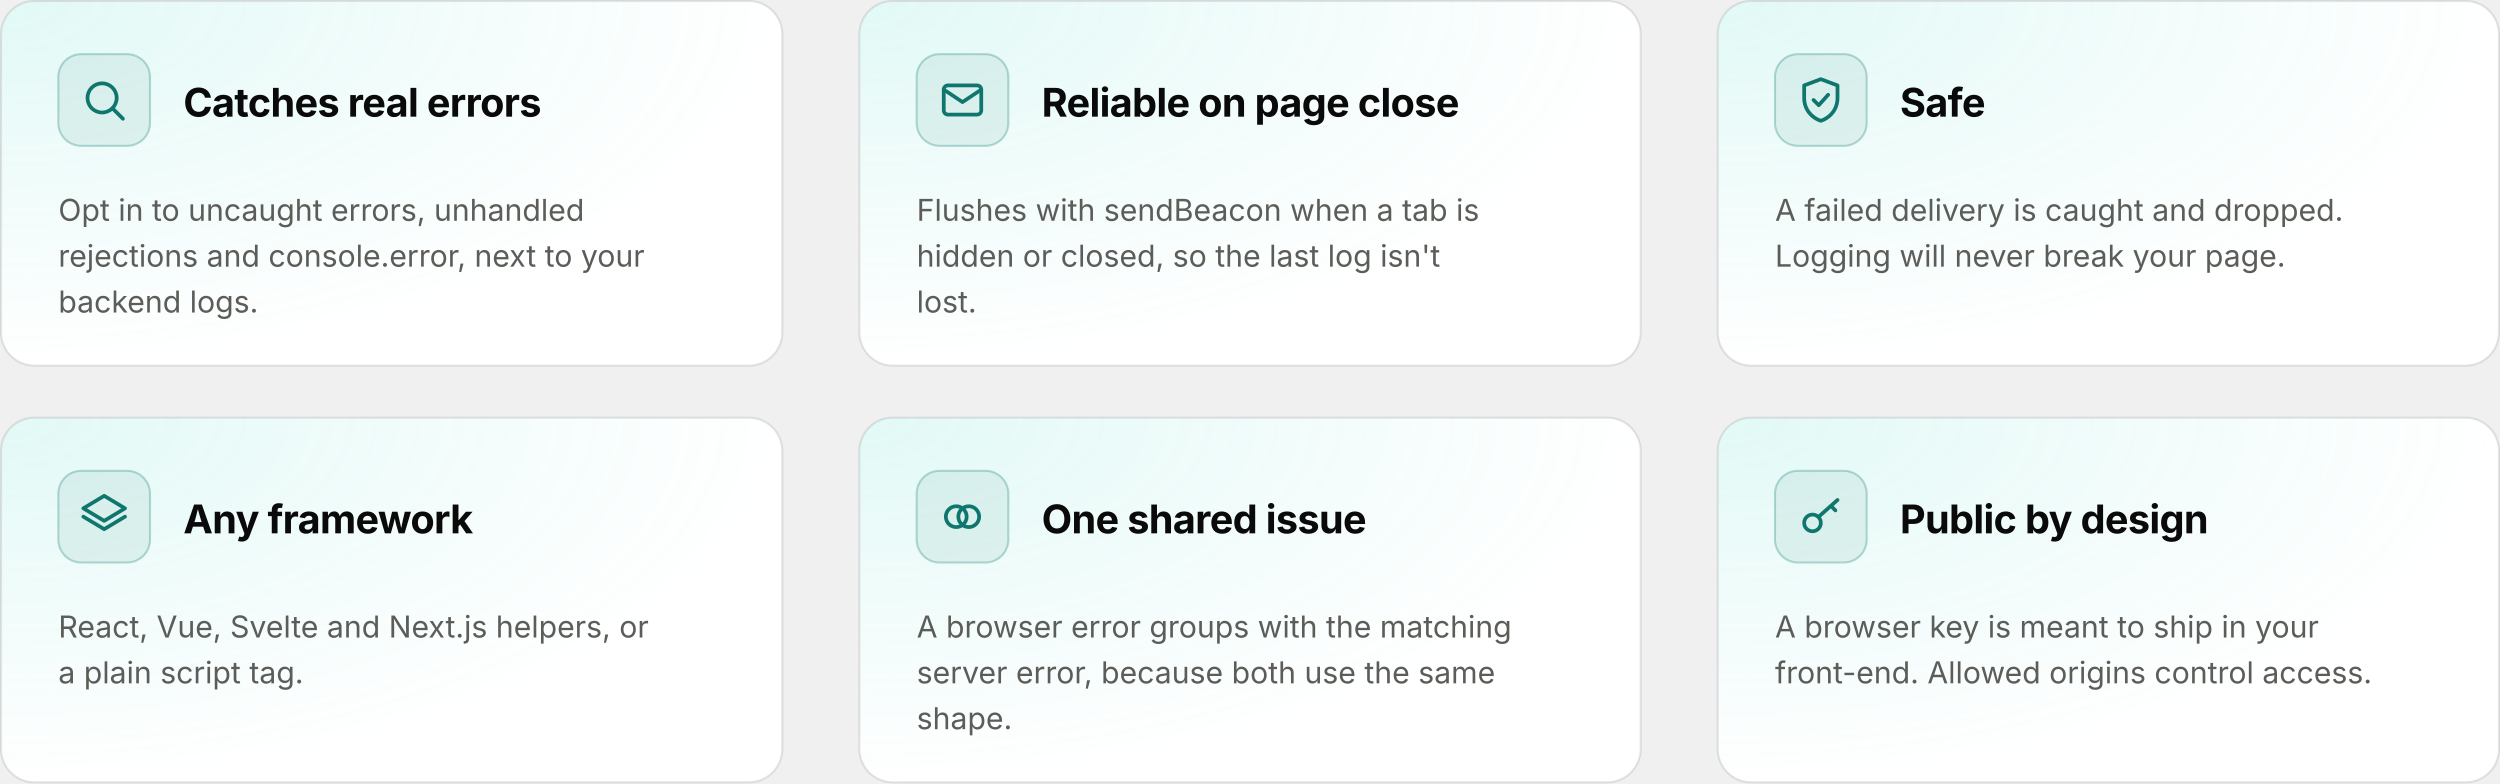
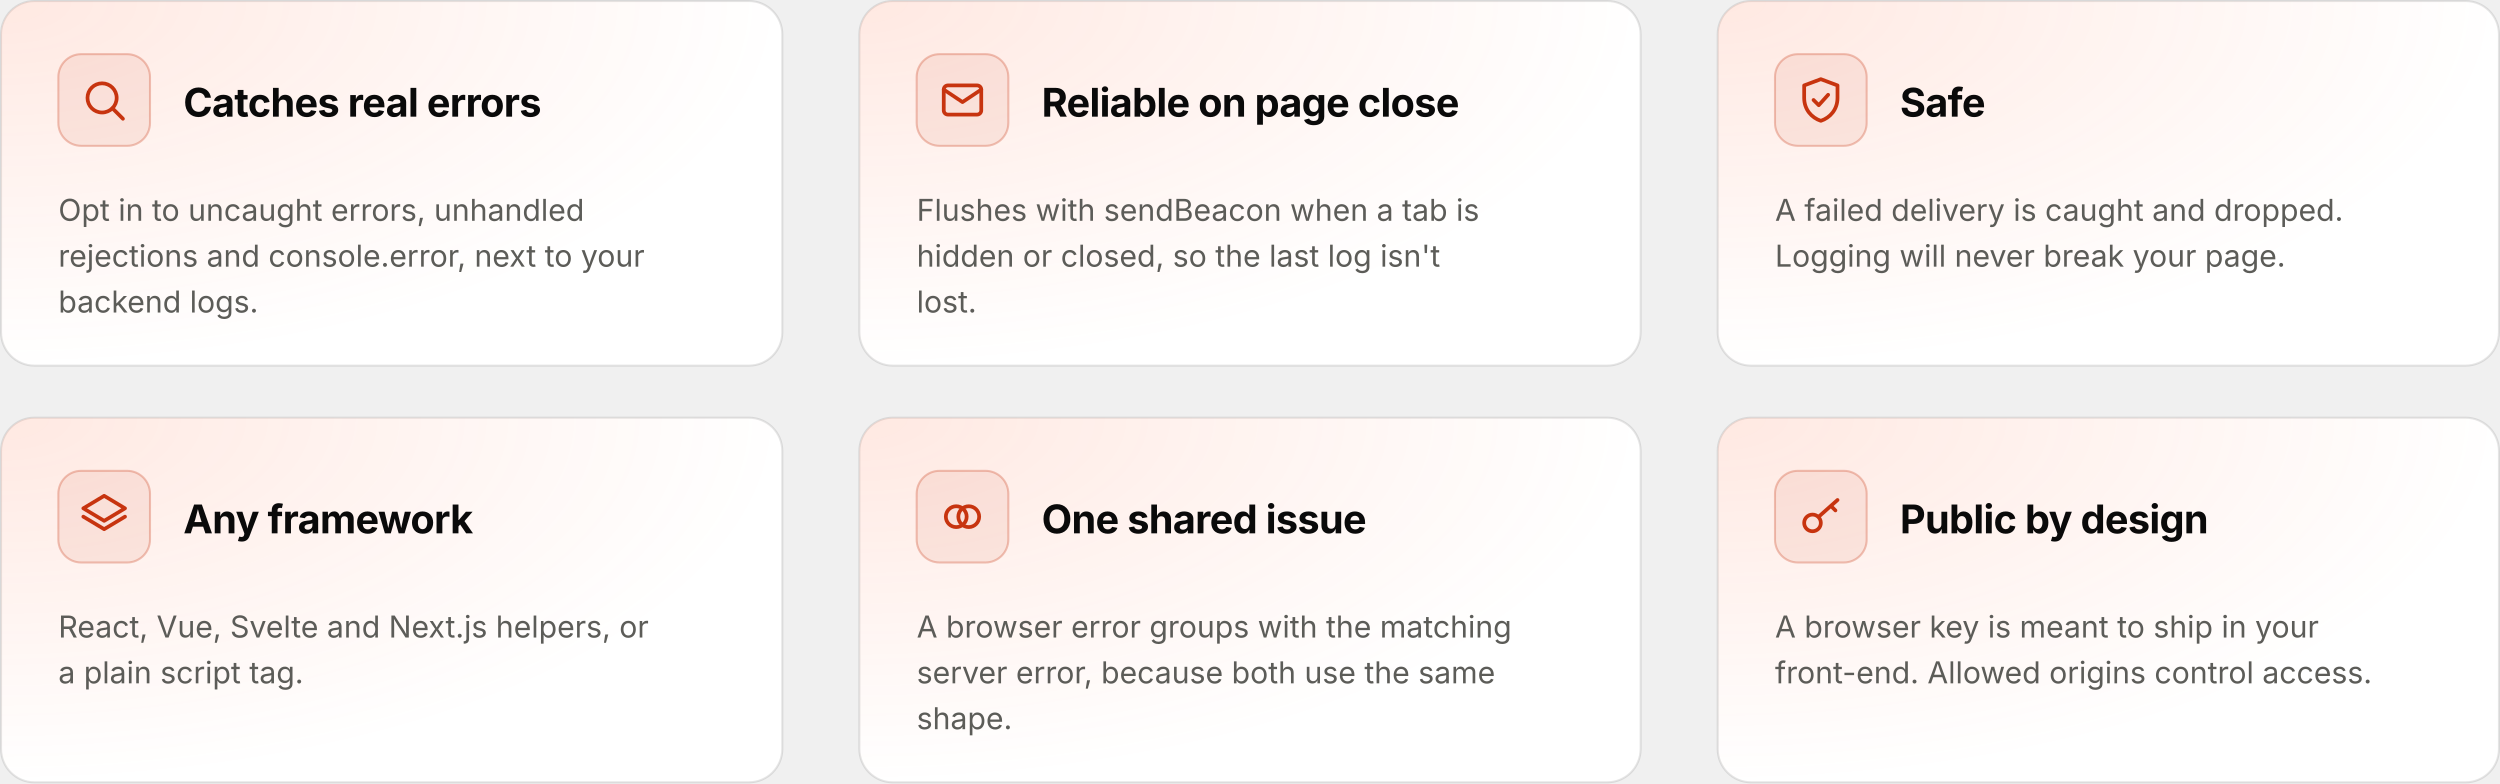
<svg xmlns="http://www.w3.org/2000/svg" width="1200" height="376" viewBox="0 0 1200 376" role="img" aria-label="Catches real errors: Opt in to uncaught errors, unhandled rejections and console.error, next to your backend logs.; Reliable on page close: Flushes with sendBeacon when a tab is hidden or closed, so the last log isn't lost.; Safe: A failed delivery is caught and dropped. Logging will never break your page.; Any framework: React, Vue, Svelte and Next.js helpers, or a plain script tag.; One shared issue: A browser error groups with the matching server error, because both use the same shape.; Public by design: A browser key is meant to ship in your front-end. Allowed origins control access.">
  <defs>
    <radialGradient id="glow" cx="0" cy="0" r="1">
-       <stop offset="0" stop-color="#2DD4BF" stop-opacity="0.14" />
-       <stop offset="1" stop-color="#2DD4BF" stop-opacity="0" />
+       <stop offset="0" stop-color="#FF5F2E" stop-opacity="0.14" />
+       <stop offset="1" stop-color="#FF5F2E" stop-opacity="0" />
    </radialGradient>
  </defs>
  <g font-family="ui-sans-serif, -apple-system, 'Segoe UI', Inter, Helvetica, Arial, sans-serif">
    <rect x="0.5" y="0.5" width="375" height="175" rx="16" fill="#FFFFFF" stroke="#000000" stroke-opacity="0.10" />
    <rect x="0.5" y="0.5" width="375" height="175" rx="16" fill="url(#glow)" />
-     <rect x="28" y="26" width="44" height="44" rx="11" fill="#0F766E" fill-opacity="0.08" stroke="#0F766E" stroke-opacity="0.28" />
-     <g transform="translate(38 36) scale(1)" fill="none" stroke="#0F766E" stroke-width="1.8" stroke-linecap="round" stroke-linejoin="round" transform-origin="0 0">
+     <rect x="28" y="26" width="44" height="44" rx="11" fill="#C7340F" fill-opacity="0.08" stroke="#C7340F" stroke-opacity="0.28" />
+     <g transform="translate(38 36) scale(1)" fill="none" stroke="#C7340F" stroke-width="1.8" stroke-linecap="round" stroke-linejoin="round" transform-origin="0 0">
      <circle cx="11" cy="11" r="7" />
      <path d="m16 16 5 5" />
    </g>
    <text x="88" y="56" font-size="19" font-weight="650" letter-spacing="-0.3" fill="#0A0A0A">Catches real errors</text>
    <text x="28" y="106" font-size="14.5" fill="#5C5C58">Opt in to uncaught errors, unhandled</text>
    <text x="28" y="128" font-size="14.5" fill="#5C5C58">rejections and console.error, next to your</text>
    <text x="28" y="150" font-size="14.5" fill="#5C5C58">backend logs.</text>
    <rect x="412.5" y="0.5" width="375" height="175" rx="16" fill="#FFFFFF" stroke="#000000" stroke-opacity="0.10" />
    <rect x="412.5" y="0.5" width="375" height="175" rx="16" fill="url(#glow)" />
-     <rect x="440" y="26" width="44" height="44" rx="11" fill="#0F766E" fill-opacity="0.08" stroke="#0F766E" stroke-opacity="0.28" />
-     <g transform="translate(450 36) scale(1)" fill="none" stroke="#0F766E" stroke-width="1.8" stroke-linecap="round" stroke-linejoin="round" transform-origin="0 0">
+     <rect x="440" y="26" width="44" height="44" rx="11" fill="#C7340F" fill-opacity="0.08" stroke="#C7340F" stroke-opacity="0.28" />
+     <g transform="translate(450 36) scale(1)" fill="none" stroke="#C7340F" stroke-width="1.8" stroke-linecap="round" stroke-linejoin="round" transform-origin="0 0">
      <rect x="3" y="5" width="18" height="14" rx="2" />
      <path d="m3 7 9 6 9-6" />
    </g>
    <text x="500" y="56" font-size="19" font-weight="650" letter-spacing="-0.3" fill="#0A0A0A">Reliable on page close</text>
    <text x="440" y="106" font-size="14.5" fill="#5C5C58">Flushes with sendBeacon when a tab is</text>
    <text x="440" y="128" font-size="14.5" fill="#5C5C58">hidden or closed, so the last log isn't</text>
    <text x="440" y="150" font-size="14.5" fill="#5C5C58">lost.</text>
    <rect x="824.5" y="0.5" width="375" height="175" rx="16" fill="#FFFFFF" stroke="#000000" stroke-opacity="0.10" />
    <rect x="824.5" y="0.5" width="375" height="175" rx="16" fill="url(#glow)" />
-     <rect x="852" y="26" width="44" height="44" rx="11" fill="#0F766E" fill-opacity="0.08" stroke="#0F766E" stroke-opacity="0.28" />
-     <g transform="translate(862 36) scale(1)" fill="none" stroke="#0F766E" stroke-width="1.8" stroke-linecap="round" stroke-linejoin="round" transform-origin="0 0">
+     <rect x="852" y="26" width="44" height="44" rx="11" fill="#C7340F" fill-opacity="0.08" stroke="#C7340F" stroke-opacity="0.28" />
+     <g transform="translate(862 36) scale(1)" fill="none" stroke="#C7340F" stroke-width="1.8" stroke-linecap="round" stroke-linejoin="round" transform-origin="0 0">
      <path d="M12 2l8 3v6c0 5.5-3.5 9.5-8 11-4.5-1.5-8-5.5-8-11V5z" />
      <path d="m8.5 12 2.5 2.5 4.5-5" />
    </g>
    <text x="912" y="56" font-size="19" font-weight="650" letter-spacing="-0.3" fill="#0A0A0A">Safe</text>
    <text x="852" y="106" font-size="14.5" fill="#5C5C58">A failed delivery is caught and dropped.</text>
    <text x="852" y="128" font-size="14.5" fill="#5C5C58">Logging will never break your page.</text>
    <rect x="0.5" y="200.5" width="375" height="175" rx="16" fill="#FFFFFF" stroke="#000000" stroke-opacity="0.10" />
    <rect x="0.5" y="200.5" width="375" height="175" rx="16" fill="url(#glow)" />
-     <rect x="28" y="226" width="44" height="44" rx="11" fill="#0F766E" fill-opacity="0.08" stroke="#0F766E" stroke-opacity="0.28" />
-     <g transform="translate(38 236) scale(1)" fill="none" stroke="#0F766E" stroke-width="1.8" stroke-linecap="round" stroke-linejoin="round" transform-origin="0 0">
+     <rect x="28" y="226" width="44" height="44" rx="11" fill="#C7340F" fill-opacity="0.08" stroke="#C7340F" stroke-opacity="0.28" />
+     <g transform="translate(38 236) scale(1)" fill="none" stroke="#C7340F" stroke-width="1.8" stroke-linecap="round" stroke-linejoin="round" transform-origin="0 0">
      <path d="m12 2 10 6-10 6L2 8z" />
      <path d="m2 12 10 6 10-6" />
    </g>
    <text x="88" y="256" font-size="19" font-weight="650" letter-spacing="-0.3" fill="#0A0A0A">Any framework</text>
    <text x="28" y="306" font-size="14.5" fill="#5C5C58">React, Vue, Svelte and Next.js helpers, or</text>
    <text x="28" y="328" font-size="14.5" fill="#5C5C58">a plain script tag.</text>
    <rect x="412.5" y="200.5" width="375" height="175" rx="16" fill="#FFFFFF" stroke="#000000" stroke-opacity="0.10" />
    <rect x="412.5" y="200.5" width="375" height="175" rx="16" fill="url(#glow)" />
-     <rect x="440" y="226" width="44" height="44" rx="11" fill="#0F766E" fill-opacity="0.08" stroke="#0F766E" stroke-opacity="0.28" />
-     <g transform="translate(450 236) scale(1)" fill="none" stroke="#0F766E" stroke-width="1.8" stroke-linecap="round" stroke-linejoin="round" transform-origin="0 0">
+     <rect x="440" y="226" width="44" height="44" rx="11" fill="#C7340F" fill-opacity="0.08" stroke="#C7340F" stroke-opacity="0.28" />
+     <g transform="translate(450 236) scale(1)" fill="none" stroke="#C7340F" stroke-width="1.8" stroke-linecap="round" stroke-linejoin="round" transform-origin="0 0">
      <circle cx="9" cy="12" r="5" />
      <circle cx="15" cy="12" r="5" />
    </g>
    <text x="500" y="256" font-size="19" font-weight="650" letter-spacing="-0.3" fill="#0A0A0A">One shared issue</text>
    <text x="440" y="306" font-size="14.5" fill="#5C5C58">A browser error groups with the matching</text>
    <text x="440" y="328" font-size="14.5" fill="#5C5C58">server error, because both use the same</text>
    <text x="440" y="350" font-size="14.5" fill="#5C5C58">shape.</text>
    <rect x="824.5" y="200.5" width="375" height="175" rx="16" fill="#FFFFFF" stroke="#000000" stroke-opacity="0.10" />
    <rect x="824.5" y="200.5" width="375" height="175" rx="16" fill="url(#glow)" />
-     <rect x="852" y="226" width="44" height="44" rx="11" fill="#0F766E" fill-opacity="0.08" stroke="#0F766E" stroke-opacity="0.28" />
-     <g transform="translate(862 236) scale(1)" fill="none" stroke="#0F766E" stroke-width="1.8" stroke-linecap="round" stroke-linejoin="round" transform-origin="0 0">
+     <rect x="852" y="226" width="44" height="44" rx="11" fill="#C7340F" fill-opacity="0.08" stroke="#C7340F" stroke-opacity="0.28" />
+     <g transform="translate(862 236) scale(1)" fill="none" stroke="#C7340F" stroke-width="1.8" stroke-linecap="round" stroke-linejoin="round" transform-origin="0 0">
      <circle cx="8" cy="15" r="4" />
      <path d="m11 12 9-8M17 7l2 2" />
    </g>
    <text x="912" y="256" font-size="19" font-weight="650" letter-spacing="-0.3" fill="#0A0A0A">Public by design</text>
    <text x="852" y="306" font-size="14.5" fill="#5C5C58">A browser key is meant to ship in your</text>
    <text x="852" y="328" font-size="14.5" fill="#5C5C58">front-end. Allowed origins control access.</text>
  </g>
</svg>
